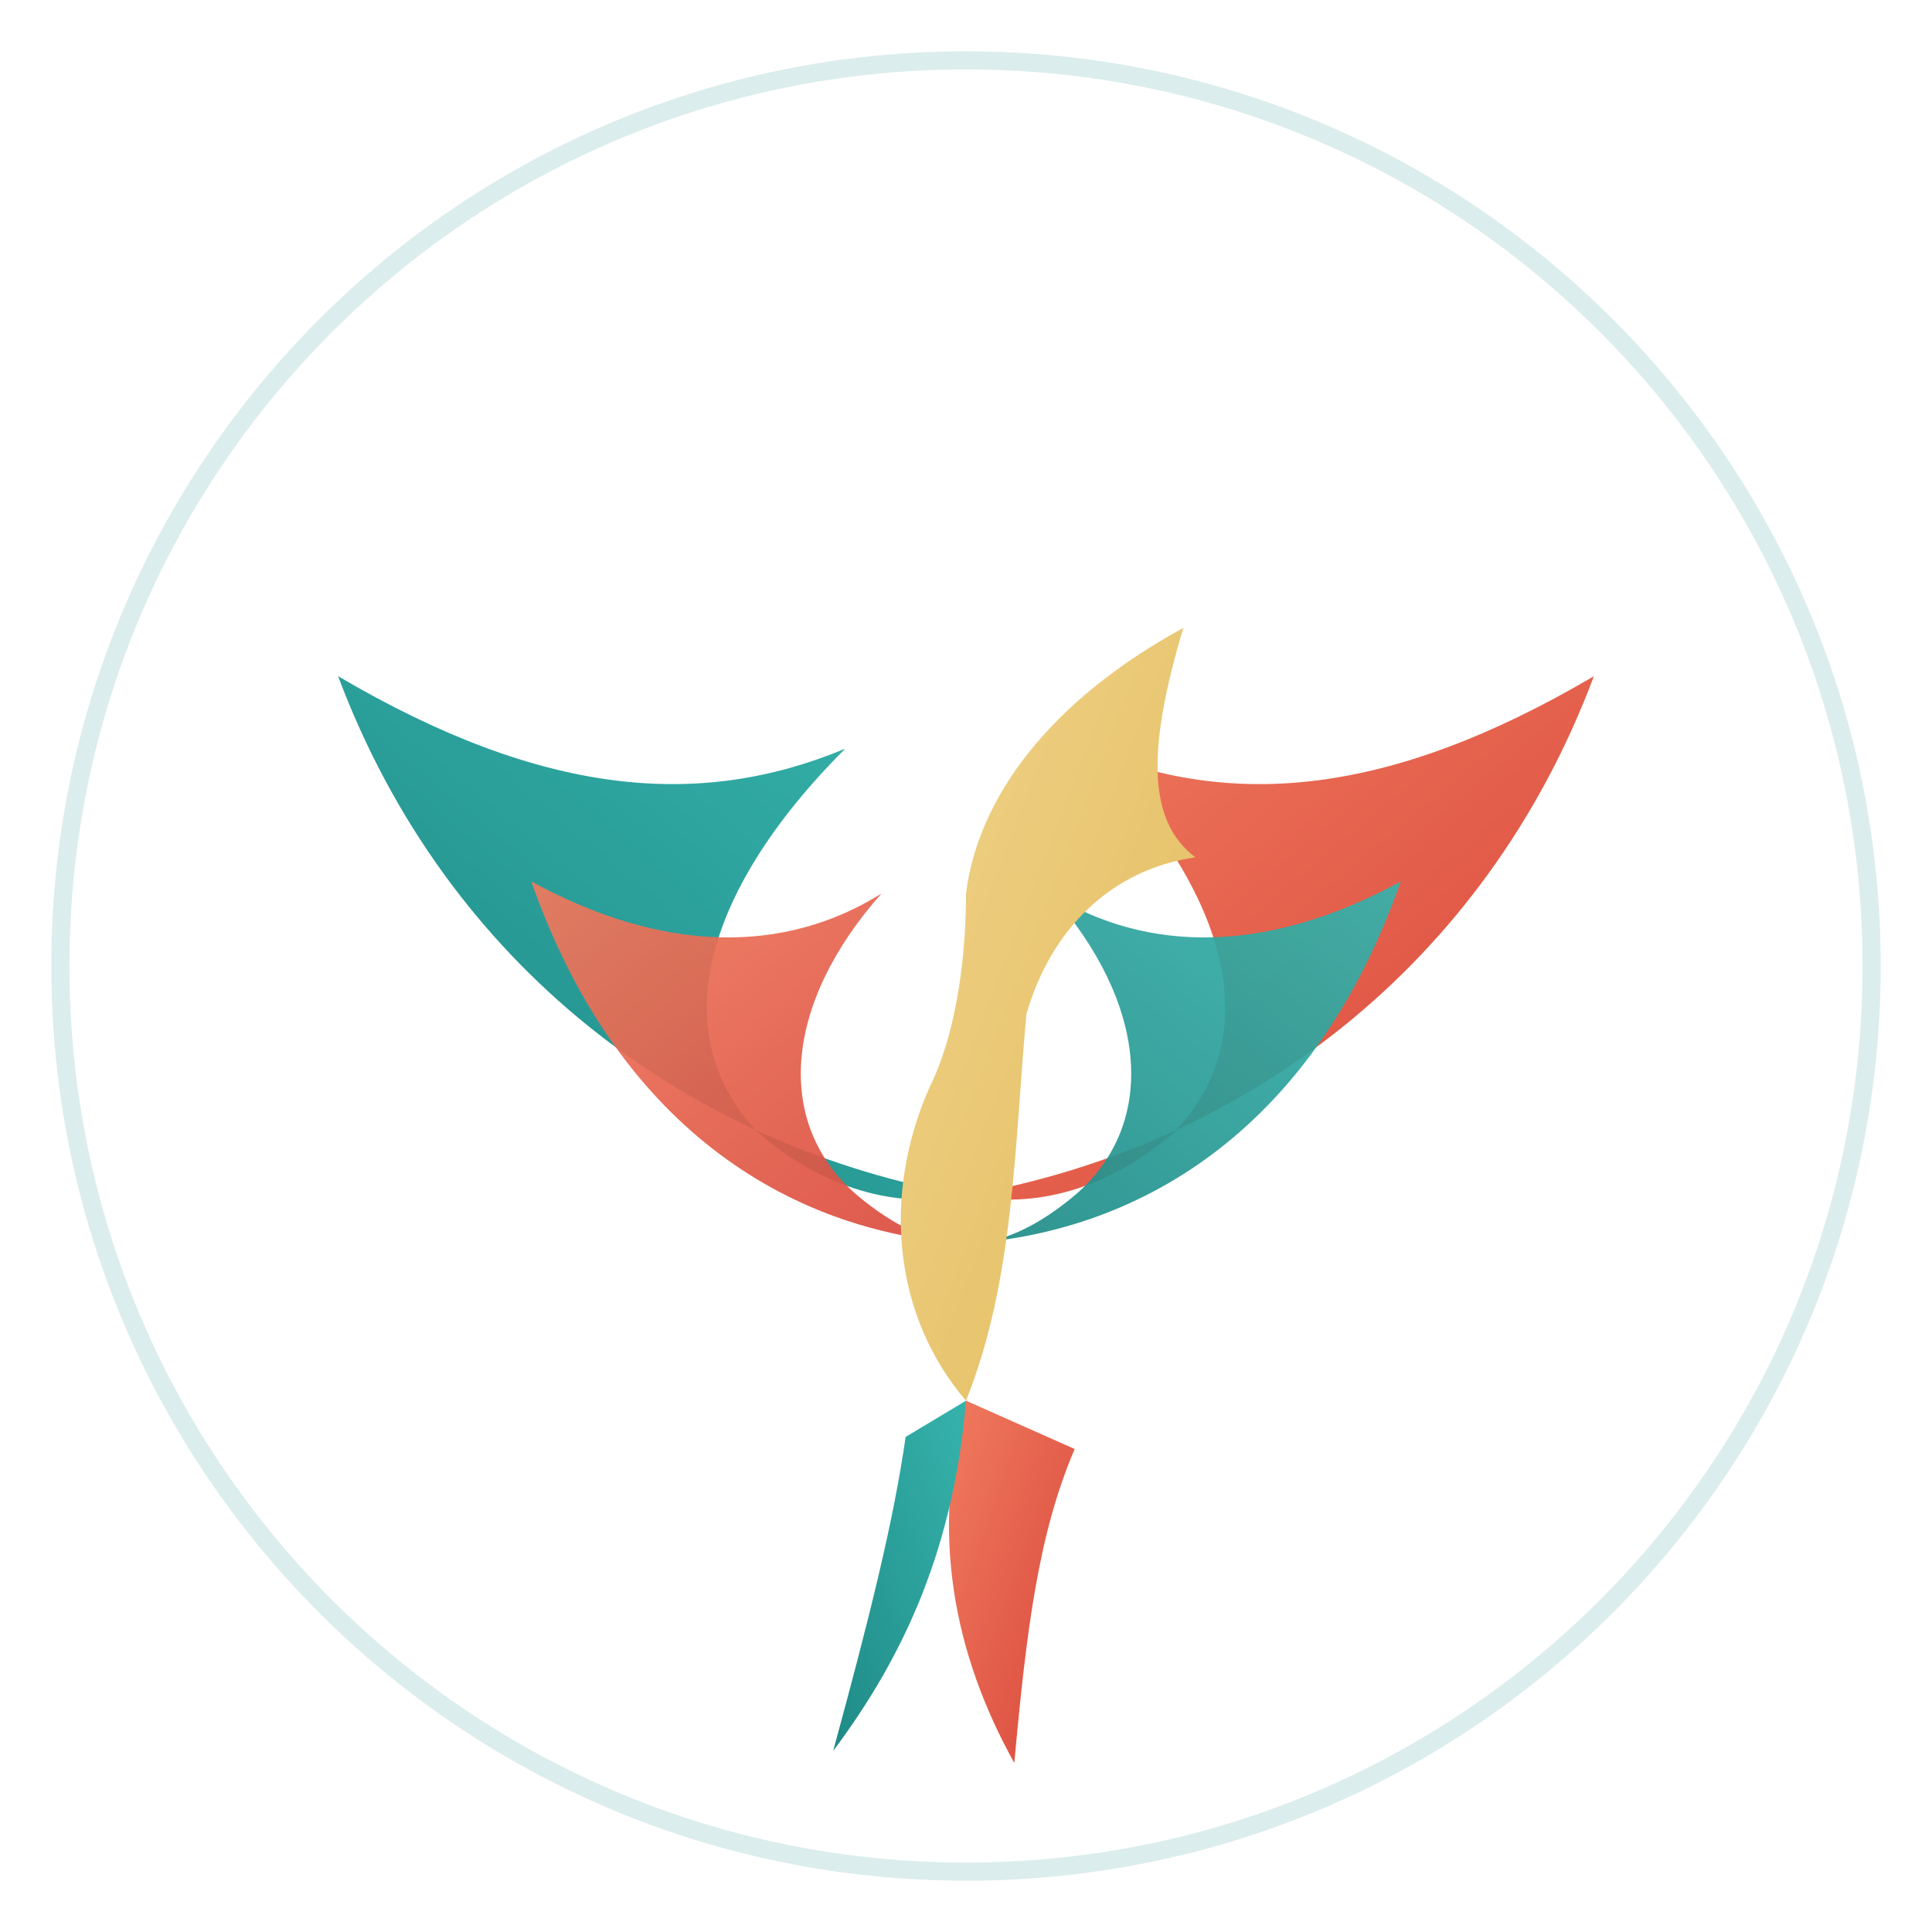
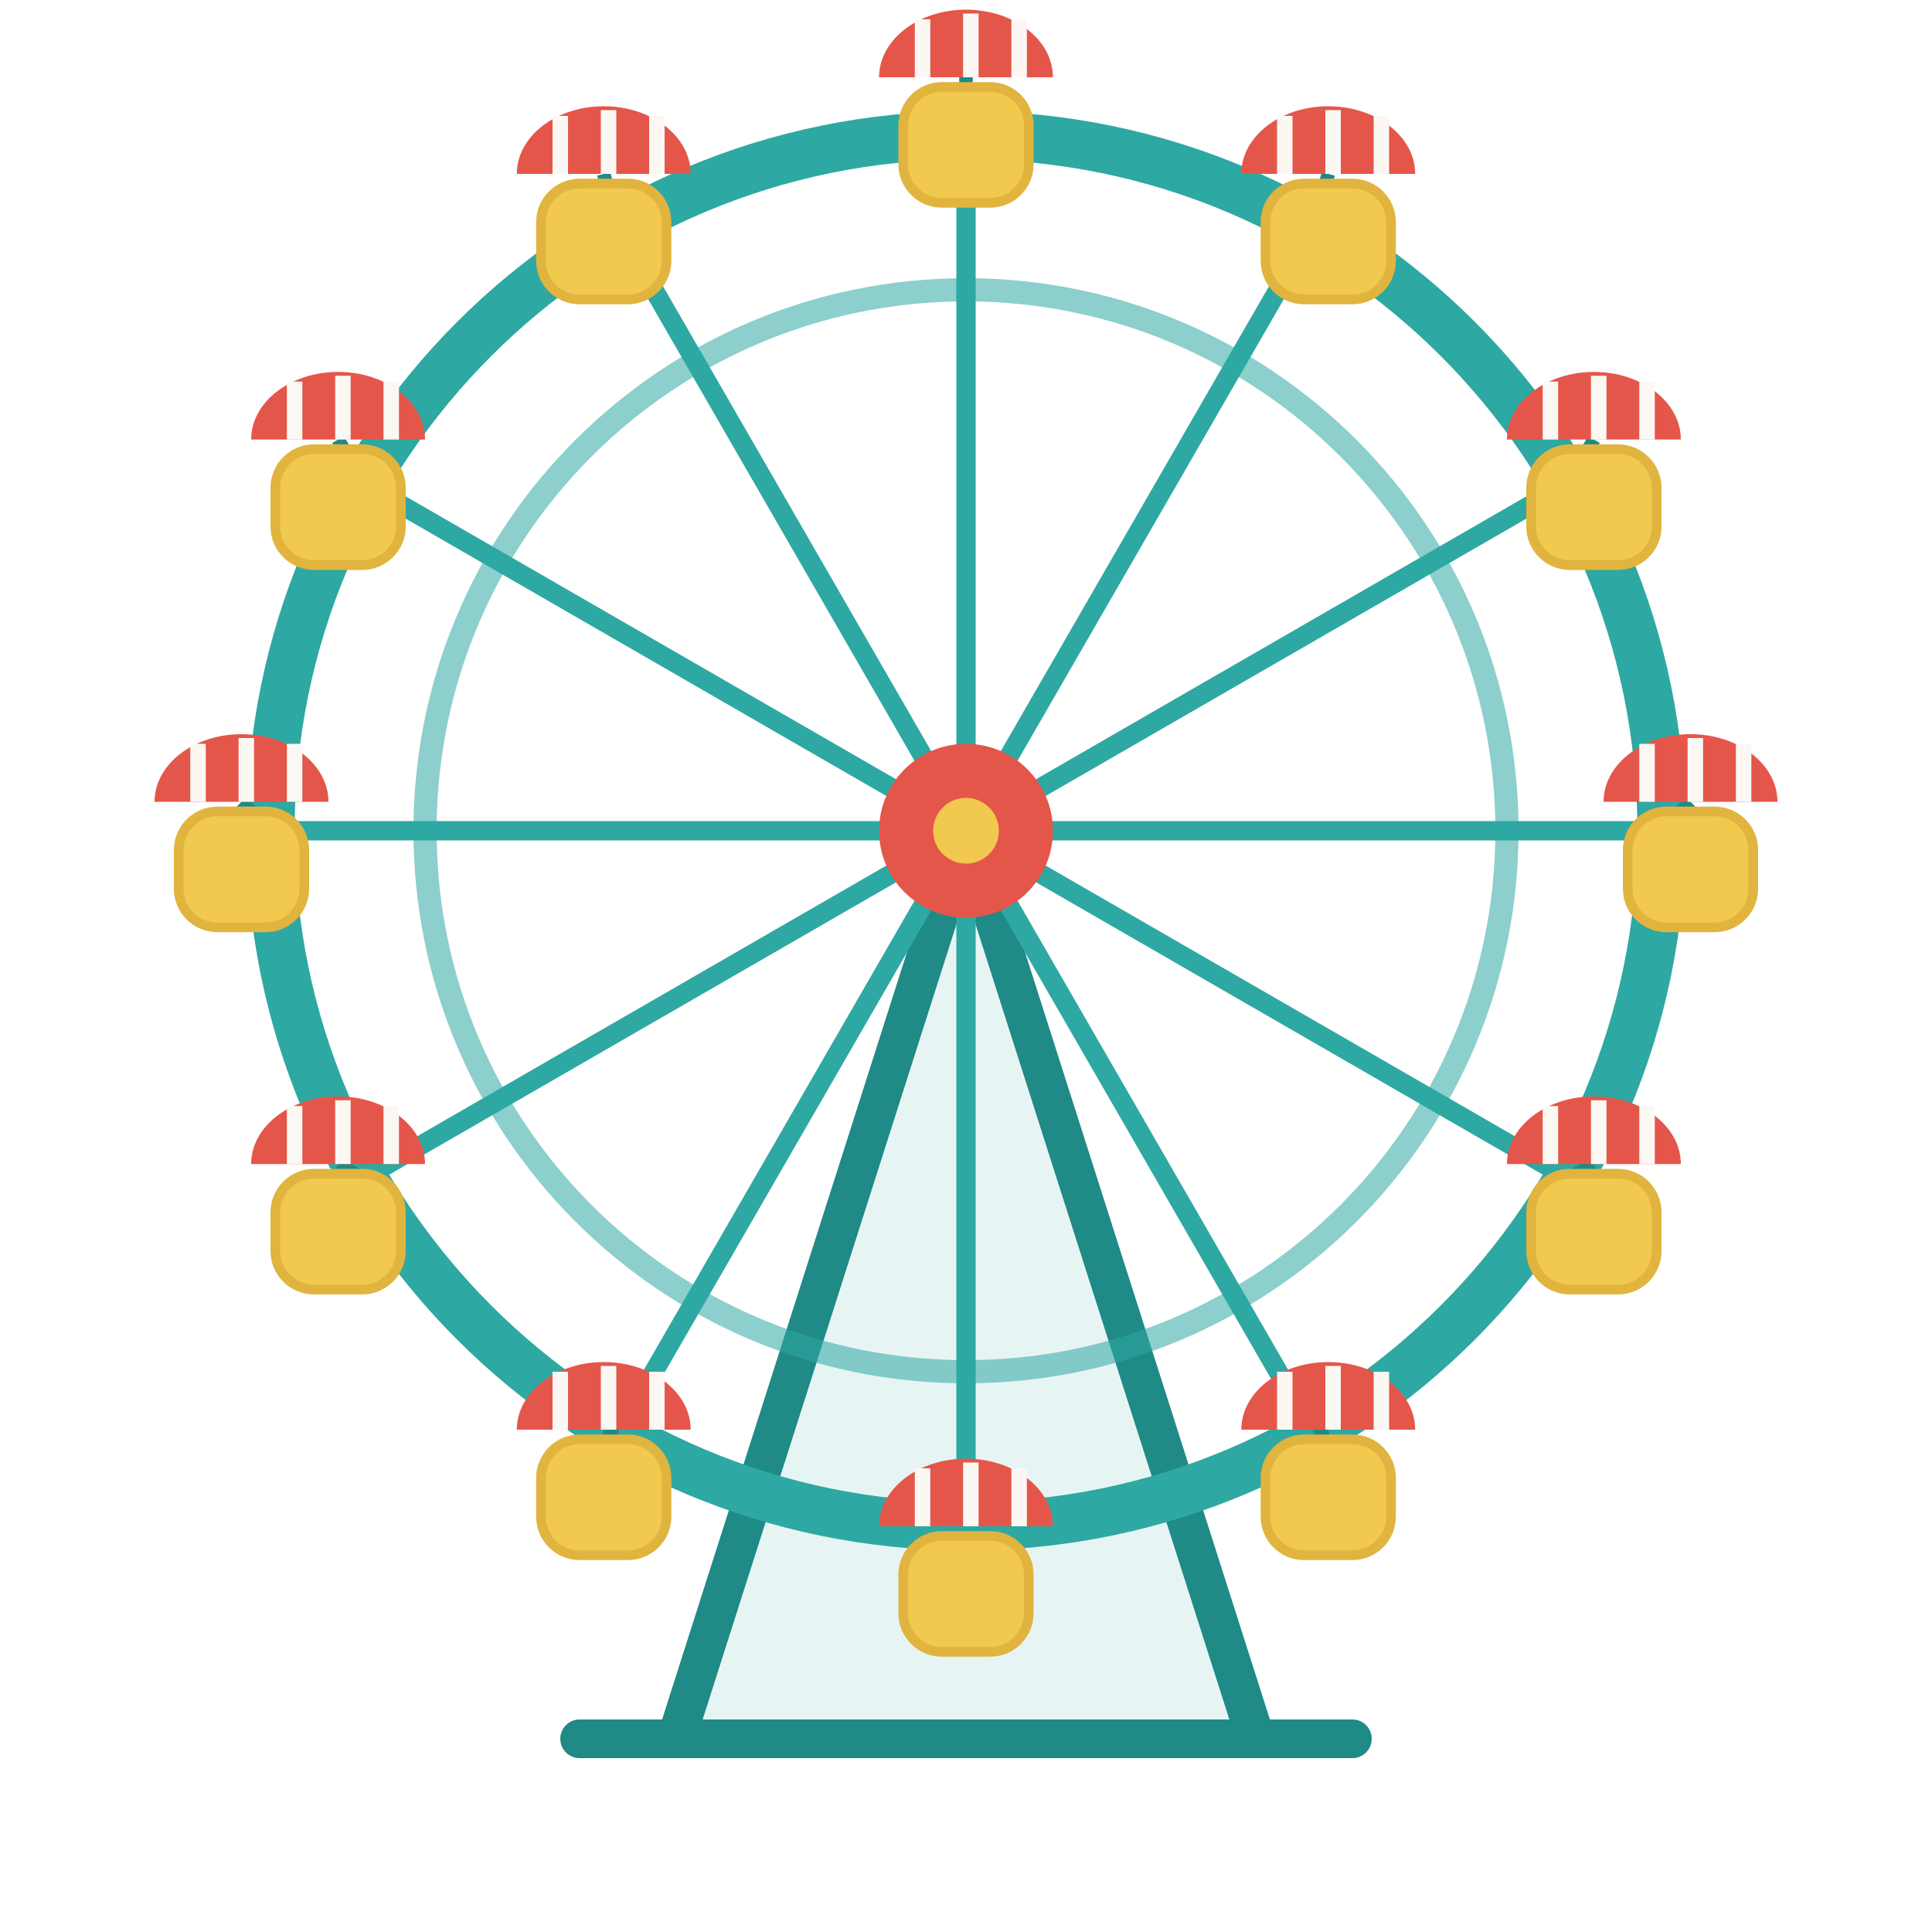
- <svg xmlns="http://www.w3.org/2000/svg" viewBox="0 0 320 320" role="img" aria-label="Phoenix Realm">
-   <defs>
-     <linearGradient id="pr-coral" x1="0" y1="0" x2="1" y2="1">
-       <stop offset="0" stop-color="#F07A5E" />
-       <stop offset="1" stop-color="#D9483B" />
-     </linearGradient>
-     <linearGradient id="pr-teal" x1="0" y1="1" x2="1" y2="0">
-       <stop offset="0" stop-color="#1F8A86" />
-       <stop offset="1" stop-color="#36B3AC" />
-     </linearGradient>
-     <linearGradient id="pr-gold" x1="0" y1="0" x2="1" y2="1">
-       <stop offset="0" stop-color="#F0D38A" />
-       <stop offset="1" stop-color="#E2BB5C" />
-     </linearGradient>
-   </defs>
-   <circle cx="160" cy="160" r="150" fill="none" stroke="#1F8A86" stroke-opacity="0.16" stroke-width="3" />
-   <g transform="translate(160 168)">
-     <path d="M0 30 C-46 22 -86 -8 -104 -56 C-70 -36 -44 -34 -20 -44 C-44 -20 -50 4 -34 20 C-22 30 -10 32 0 30 Z" fill="url(#pr-teal)" />
-     <path d="M0 30 C46 22 86 -8 104 -56 C70 -36 44 -34 20 -44 C44 -20 50 4 34 20 C22 30 10 32 0 30 Z" fill="url(#pr-coral)" />
-     <path d="M0 38 C-30 36 -58 18 -72 -22 C-50 -10 -30 -10 -14 -20 C-30 -2 -32 18 -18 30 C-12 35 -6 38 0 38 Z" fill="url(#pr-coral)" opacity="0.92" />
-     <path d="M0 38 C30 36 58 18 72 -22 C50 -10 30 -10 14 -20 C30 -2 32 18 18 30 C12 35 6 38 0 38 Z" fill="url(#pr-teal)" opacity="0.92" />
-     <path d="M0 64 C-12 50 -14 30 -6 12 C-2 4 0 -8 0 -20 C2 -36 14 -52 36 -64 C30 -44 30 -32 38 -26 C24 -24 14 -14 10 0 C8 22 8 44 0 64 Z" fill="url(#pr-gold)" />
-     <path d="M0 64 C-6 86 -2 106 8 124 C10 102 12 86 18 72 Z" fill="url(#pr-coral)" />
-     <path d="M0 64 C-2 88 -10 106 -22 122 C-16 100 -12 84 -10 70 Z" fill="url(#pr-teal)" />
+ <svg xmlns="http://www.w3.org/2000/svg" viewBox="0 0 200 200" role="img" aria-label="Phoenix Realm ferris wheel logo">
+   <path d="M100 86 L70 182 L130 182 Z" fill="#2EA8A2" opacity="0.12" />
+   <g stroke="#1F8A86" stroke-width="4" stroke-linecap="round">
+     <line x1="100" y1="86" x2="70" y2="180" />
+     <line x1="100" y1="86" x2="130" y2="180" />
+     <line x1="60" y1="180" x2="140" y2="180" />
  </g>
+   <g fill="none" stroke="#2EA8A2" stroke-width="2">
+     <line x1="100" y1="86" x2="100.0" y2="14.0" />
+     <line x1="100" y1="86" x2="136.0" y2="23.6" />
+     <line x1="100" y1="86" x2="162.4" y2="50.0" />
+     <line x1="100" y1="86" x2="172.0" y2="86.0" />
+     <line x1="100" y1="86" x2="162.4" y2="122.0" />
+     <line x1="100" y1="86" x2="136.0" y2="148.4" />
+     <line x1="100" y1="86" x2="100.0" y2="158.0" />
+     <line x1="100" y1="86" x2="64.0" y2="148.4" />
+     <line x1="100" y1="86" x2="37.6" y2="122.0" />
+     <line x1="100" y1="86" x2="28.0" y2="86.0" />
+     <line x1="100" y1="86" x2="37.6" y2="50.0" />
+     <line x1="100" y1="86" x2="64.0" y2="23.6" />
+   </g>
+   <circle cx="100" cy="86" r="72" fill="none" stroke="#2EA8A2" stroke-width="5" />
+   <circle cx="100" cy="86" r="56" fill="none" stroke="#2EA8A2" stroke-width="2.4" opacity="0.55" />
+   <line x1="100.0" y1="14.0" x2="100.0" y2="8.0" stroke="#1F8A86" stroke-width="1.4" />
+   <path d="M91.0 8.0 a9 7 0 0 1 18 0 z" fill="#E5564A" />
+   <line x1="95.5" y1="2.0" x2="95.5" y2="8.0" stroke="#FBF8F4" stroke-width="1.6" />
+   <line x1="100.5" y1="1.4" x2="100.5" y2="8.0" stroke="#FBF8F4" stroke-width="1.6" />
+   <line x1="105.5" y1="2.0" x2="105.5" y2="8.0" stroke="#FBF8F4" stroke-width="1.6" />
+   <rect x="93.5" y="9.0" width="13" height="12" rx="4" fill="#F1C94E" stroke="#E0B43E" stroke-width="1" />
+   <line x1="136.0" y1="23.6" x2="137.5" y2="18.0" stroke="#1F8A86" stroke-width="1.4" />
+   <path d="M128.5 18.0 a9 7 0 0 1 18 0 z" fill="#E5564A" />
+   <line x1="133.0" y1="12.0" x2="133.0" y2="18.0" stroke="#FBF8F4" stroke-width="1.6" />
+   <line x1="138.0" y1="11.4" x2="138.0" y2="18.0" stroke="#FBF8F4" stroke-width="1.6" />
+   <line x1="143.0" y1="12.0" x2="143.0" y2="18.0" stroke="#FBF8F4" stroke-width="1.6" />
+   <rect x="131.0" y="19.0" width="13" height="12" rx="4" fill="#F1C94E" stroke="#E0B43E" stroke-width="1" />
+   <line x1="162.4" y1="50.0" x2="165.0" y2="45.5" stroke="#1F8A86" stroke-width="1.4" />
+   <path d="M156.0 45.5 a9 7 0 0 1 18 0 z" fill="#E5564A" />
+   <line x1="160.5" y1="39.5" x2="160.5" y2="45.5" stroke="#FBF8F4" stroke-width="1.6" />
+   <line x1="165.5" y1="38.9" x2="165.5" y2="45.5" stroke="#FBF8F4" stroke-width="1.6" />
+   <line x1="170.5" y1="39.5" x2="170.5" y2="45.5" stroke="#FBF8F4" stroke-width="1.6" />
+   <rect x="158.5" y="46.5" width="13" height="12" rx="4" fill="#F1C94E" stroke="#E0B43E" stroke-width="1" />
+   <line x1="172.0" y1="86.0" x2="175.0" y2="83.0" stroke="#1F8A86" stroke-width="1.4" />
+   <path d="M166.0 83.0 a9 7 0 0 1 18 0 z" fill="#E5564A" />
+   <line x1="170.5" y1="77.0" x2="170.5" y2="83.0" stroke="#FBF8F4" stroke-width="1.6" />
+   <line x1="175.5" y1="76.4" x2="175.5" y2="83.0" stroke="#FBF8F4" stroke-width="1.6" />
+   <line x1="180.5" y1="77.0" x2="180.5" y2="83.0" stroke="#FBF8F4" stroke-width="1.6" />
+   <rect x="168.5" y="84.0" width="13" height="12" rx="4" fill="#F1C94E" stroke="#E0B43E" stroke-width="1" />
+   <line x1="162.4" y1="122.0" x2="165.0" y2="120.5" stroke="#1F8A86" stroke-width="1.4" />
+   <path d="M156.0 120.5 a9 7 0 0 1 18 0 z" fill="#E5564A" />
+   <line x1="160.5" y1="114.5" x2="160.5" y2="120.5" stroke="#FBF8F4" stroke-width="1.6" />
+   <line x1="165.5" y1="113.9" x2="165.5" y2="120.5" stroke="#FBF8F4" stroke-width="1.6" />
+   <line x1="170.5" y1="114.5" x2="170.5" y2="120.5" stroke="#FBF8F4" stroke-width="1.6" />
+   <rect x="158.5" y="121.5" width="13" height="12" rx="4" fill="#F1C94E" stroke="#E0B43E" stroke-width="1" />
+   <line x1="136.0" y1="148.4" x2="137.5" y2="148.0" stroke="#1F8A86" stroke-width="1.4" />
+   <path d="M128.5 148.0 a9 7 0 0 1 18 0 z" fill="#E5564A" />
+   <line x1="133.0" y1="142.0" x2="133.0" y2="148.0" stroke="#FBF8F4" stroke-width="1.6" />
+   <line x1="138.0" y1="141.4" x2="138.0" y2="148.0" stroke="#FBF8F4" stroke-width="1.6" />
+   <line x1="143.0" y1="142.0" x2="143.0" y2="148.0" stroke="#FBF8F4" stroke-width="1.6" />
+   <rect x="131.0" y="149.0" width="13" height="12" rx="4" fill="#F1C94E" stroke="#E0B43E" stroke-width="1" />
+   <line x1="100.0" y1="158.0" x2="100.0" y2="158.0" stroke="#1F8A86" stroke-width="1.4" />
+   <path d="M91.0 158.0 a9 7 0 0 1 18 0 z" fill="#E5564A" />
+   <line x1="95.5" y1="152.0" x2="95.5" y2="158.0" stroke="#FBF8F4" stroke-width="1.6" />
+   <line x1="100.5" y1="151.4" x2="100.5" y2="158.0" stroke="#FBF8F4" stroke-width="1.6" />
+   <line x1="105.5" y1="152.0" x2="105.5" y2="158.0" stroke="#FBF8F4" stroke-width="1.6" />
+   <rect x="93.5" y="159.0" width="13" height="12" rx="4" fill="#F1C94E" stroke="#E0B43E" stroke-width="1" />
+   <line x1="64.0" y1="148.4" x2="62.5" y2="148.0" stroke="#1F8A86" stroke-width="1.4" />
+   <path d="M53.5 148.0 a9 7 0 0 1 18 0 z" fill="#E5564A" />
+   <line x1="58.0" y1="142.0" x2="58.0" y2="148.0" stroke="#FBF8F4" stroke-width="1.6" />
+   <line x1="63.0" y1="141.4" x2="63.0" y2="148.0" stroke="#FBF8F4" stroke-width="1.6" />
+   <line x1="68.0" y1="142.0" x2="68.0" y2="148.0" stroke="#FBF8F4" stroke-width="1.6" />
+   <rect x="56.0" y="149.0" width="13" height="12" rx="4" fill="#F1C94E" stroke="#E0B43E" stroke-width="1" />
+   <line x1="37.6" y1="122.0" x2="35.0" y2="120.5" stroke="#1F8A86" stroke-width="1.4" />
+   <path d="M26.0 120.5 a9 7 0 0 1 18 0 z" fill="#E5564A" />
+   <line x1="30.5" y1="114.5" x2="30.5" y2="120.5" stroke="#FBF8F4" stroke-width="1.6" />
+   <line x1="35.5" y1="113.9" x2="35.5" y2="120.5" stroke="#FBF8F4" stroke-width="1.6" />
+   <line x1="40.5" y1="114.5" x2="40.5" y2="120.5" stroke="#FBF8F4" stroke-width="1.6" />
+   <rect x="28.5" y="121.5" width="13" height="12" rx="4" fill="#F1C94E" stroke="#E0B43E" stroke-width="1" />
+   <line x1="28.0" y1="86.0" x2="25.0" y2="83.0" stroke="#1F8A86" stroke-width="1.4" />
+   <path d="M16.0 83.0 a9 7 0 0 1 18 0 z" fill="#E5564A" />
+   <line x1="20.5" y1="77.0" x2="20.5" y2="83.0" stroke="#FBF8F4" stroke-width="1.6" />
+   <line x1="25.5" y1="76.4" x2="25.5" y2="83.0" stroke="#FBF8F4" stroke-width="1.6" />
+   <line x1="30.5" y1="77.0" x2="30.5" y2="83.0" stroke="#FBF8F4" stroke-width="1.6" />
+   <rect x="18.5" y="84.0" width="13" height="12" rx="4" fill="#F1C94E" stroke="#E0B43E" stroke-width="1" />
+   <line x1="37.6" y1="50.0" x2="35.0" y2="45.5" stroke="#1F8A86" stroke-width="1.4" />
+   <path d="M26.0 45.5 a9 7 0 0 1 18 0 z" fill="#E5564A" />
+   <line x1="30.5" y1="39.5" x2="30.5" y2="45.5" stroke="#FBF8F4" stroke-width="1.6" />
+   <line x1="35.5" y1="38.9" x2="35.5" y2="45.5" stroke="#FBF8F4" stroke-width="1.6" />
+   <line x1="40.5" y1="39.5" x2="40.5" y2="45.5" stroke="#FBF8F4" stroke-width="1.6" />
+   <rect x="28.5" y="46.5" width="13" height="12" rx="4" fill="#F1C94E" stroke="#E0B43E" stroke-width="1" />
+   <line x1="64.0" y1="23.6" x2="62.5" y2="18.0" stroke="#1F8A86" stroke-width="1.4" />
+   <path d="M53.5 18.0 a9 7 0 0 1 18 0 z" fill="#E5564A" />
+   <line x1="58.0" y1="12.0" x2="58.0" y2="18.0" stroke="#FBF8F4" stroke-width="1.6" />
+   <line x1="63.0" y1="11.4" x2="63.0" y2="18.0" stroke="#FBF8F4" stroke-width="1.6" />
+   <line x1="68.0" y1="12.0" x2="68.0" y2="18.0" stroke="#FBF8F4" stroke-width="1.6" />
+   <rect x="56.0" y="19.0" width="13" height="12" rx="4" fill="#F1C94E" stroke="#E0B43E" stroke-width="1" />
+   <circle cx="100" cy="86" r="9" fill="#E5564A" />
+   <circle cx="100" cy="86" r="3.4" fill="#F1C94E" />
</svg>
